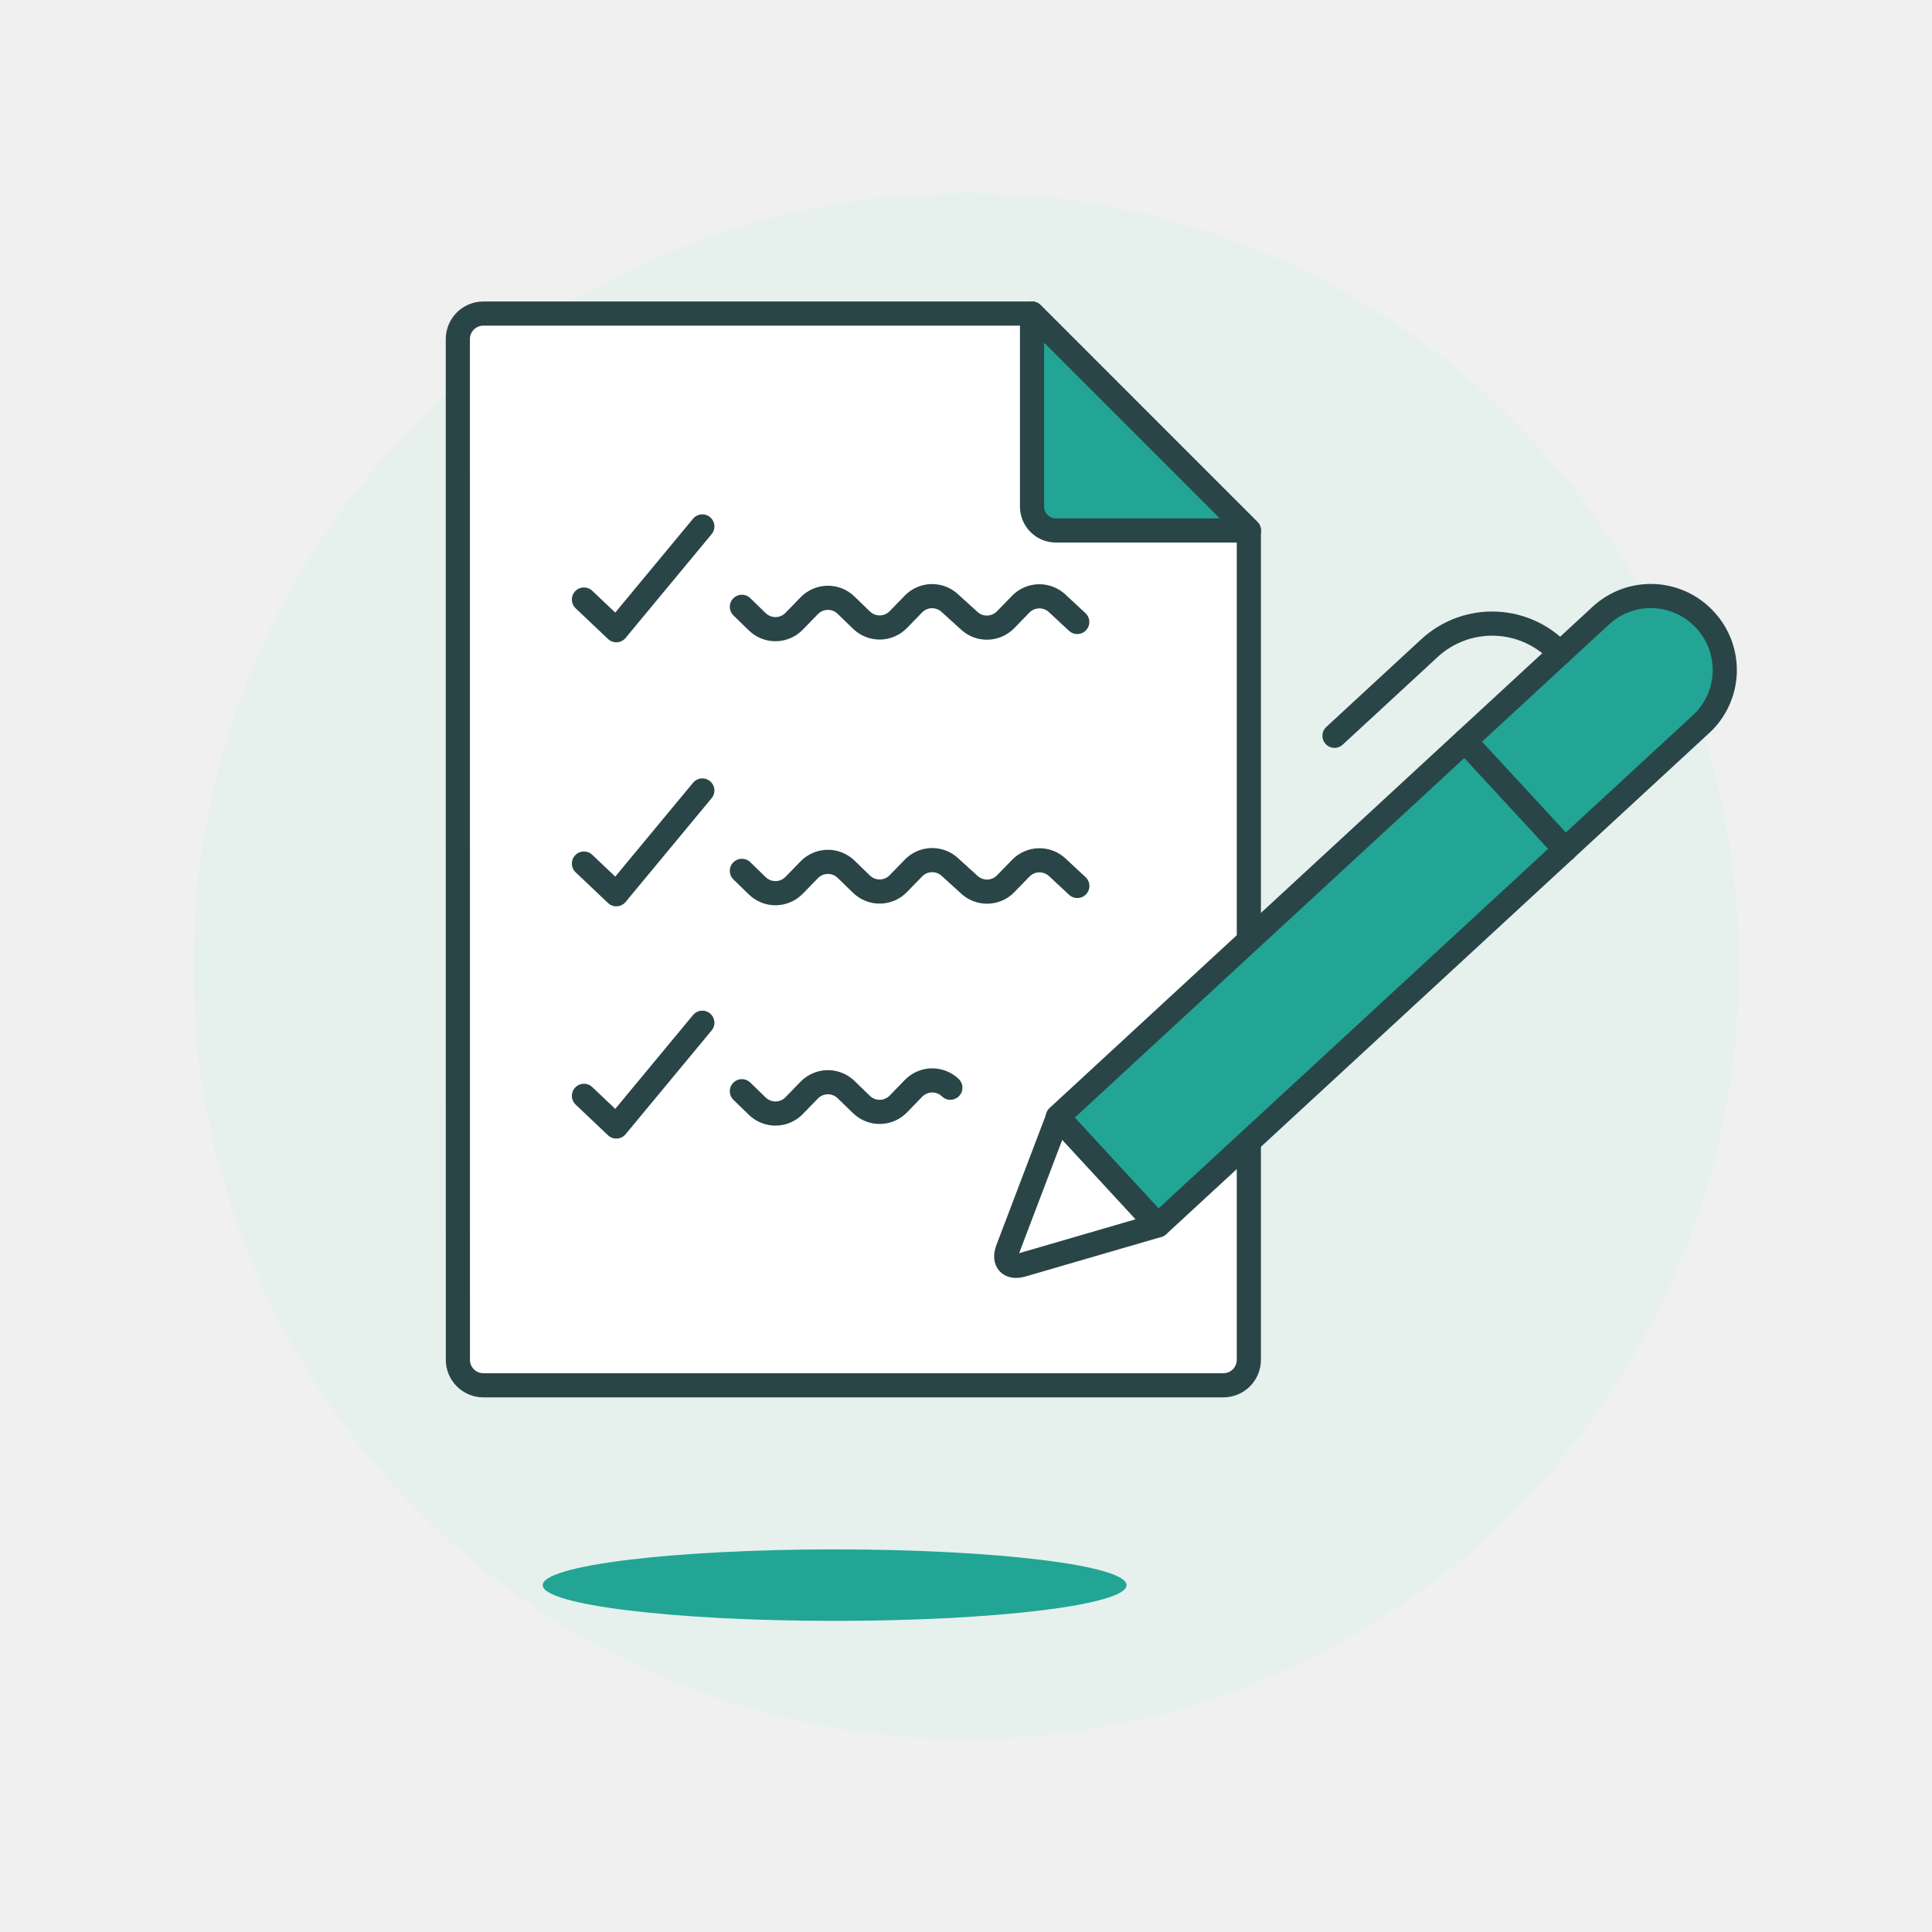
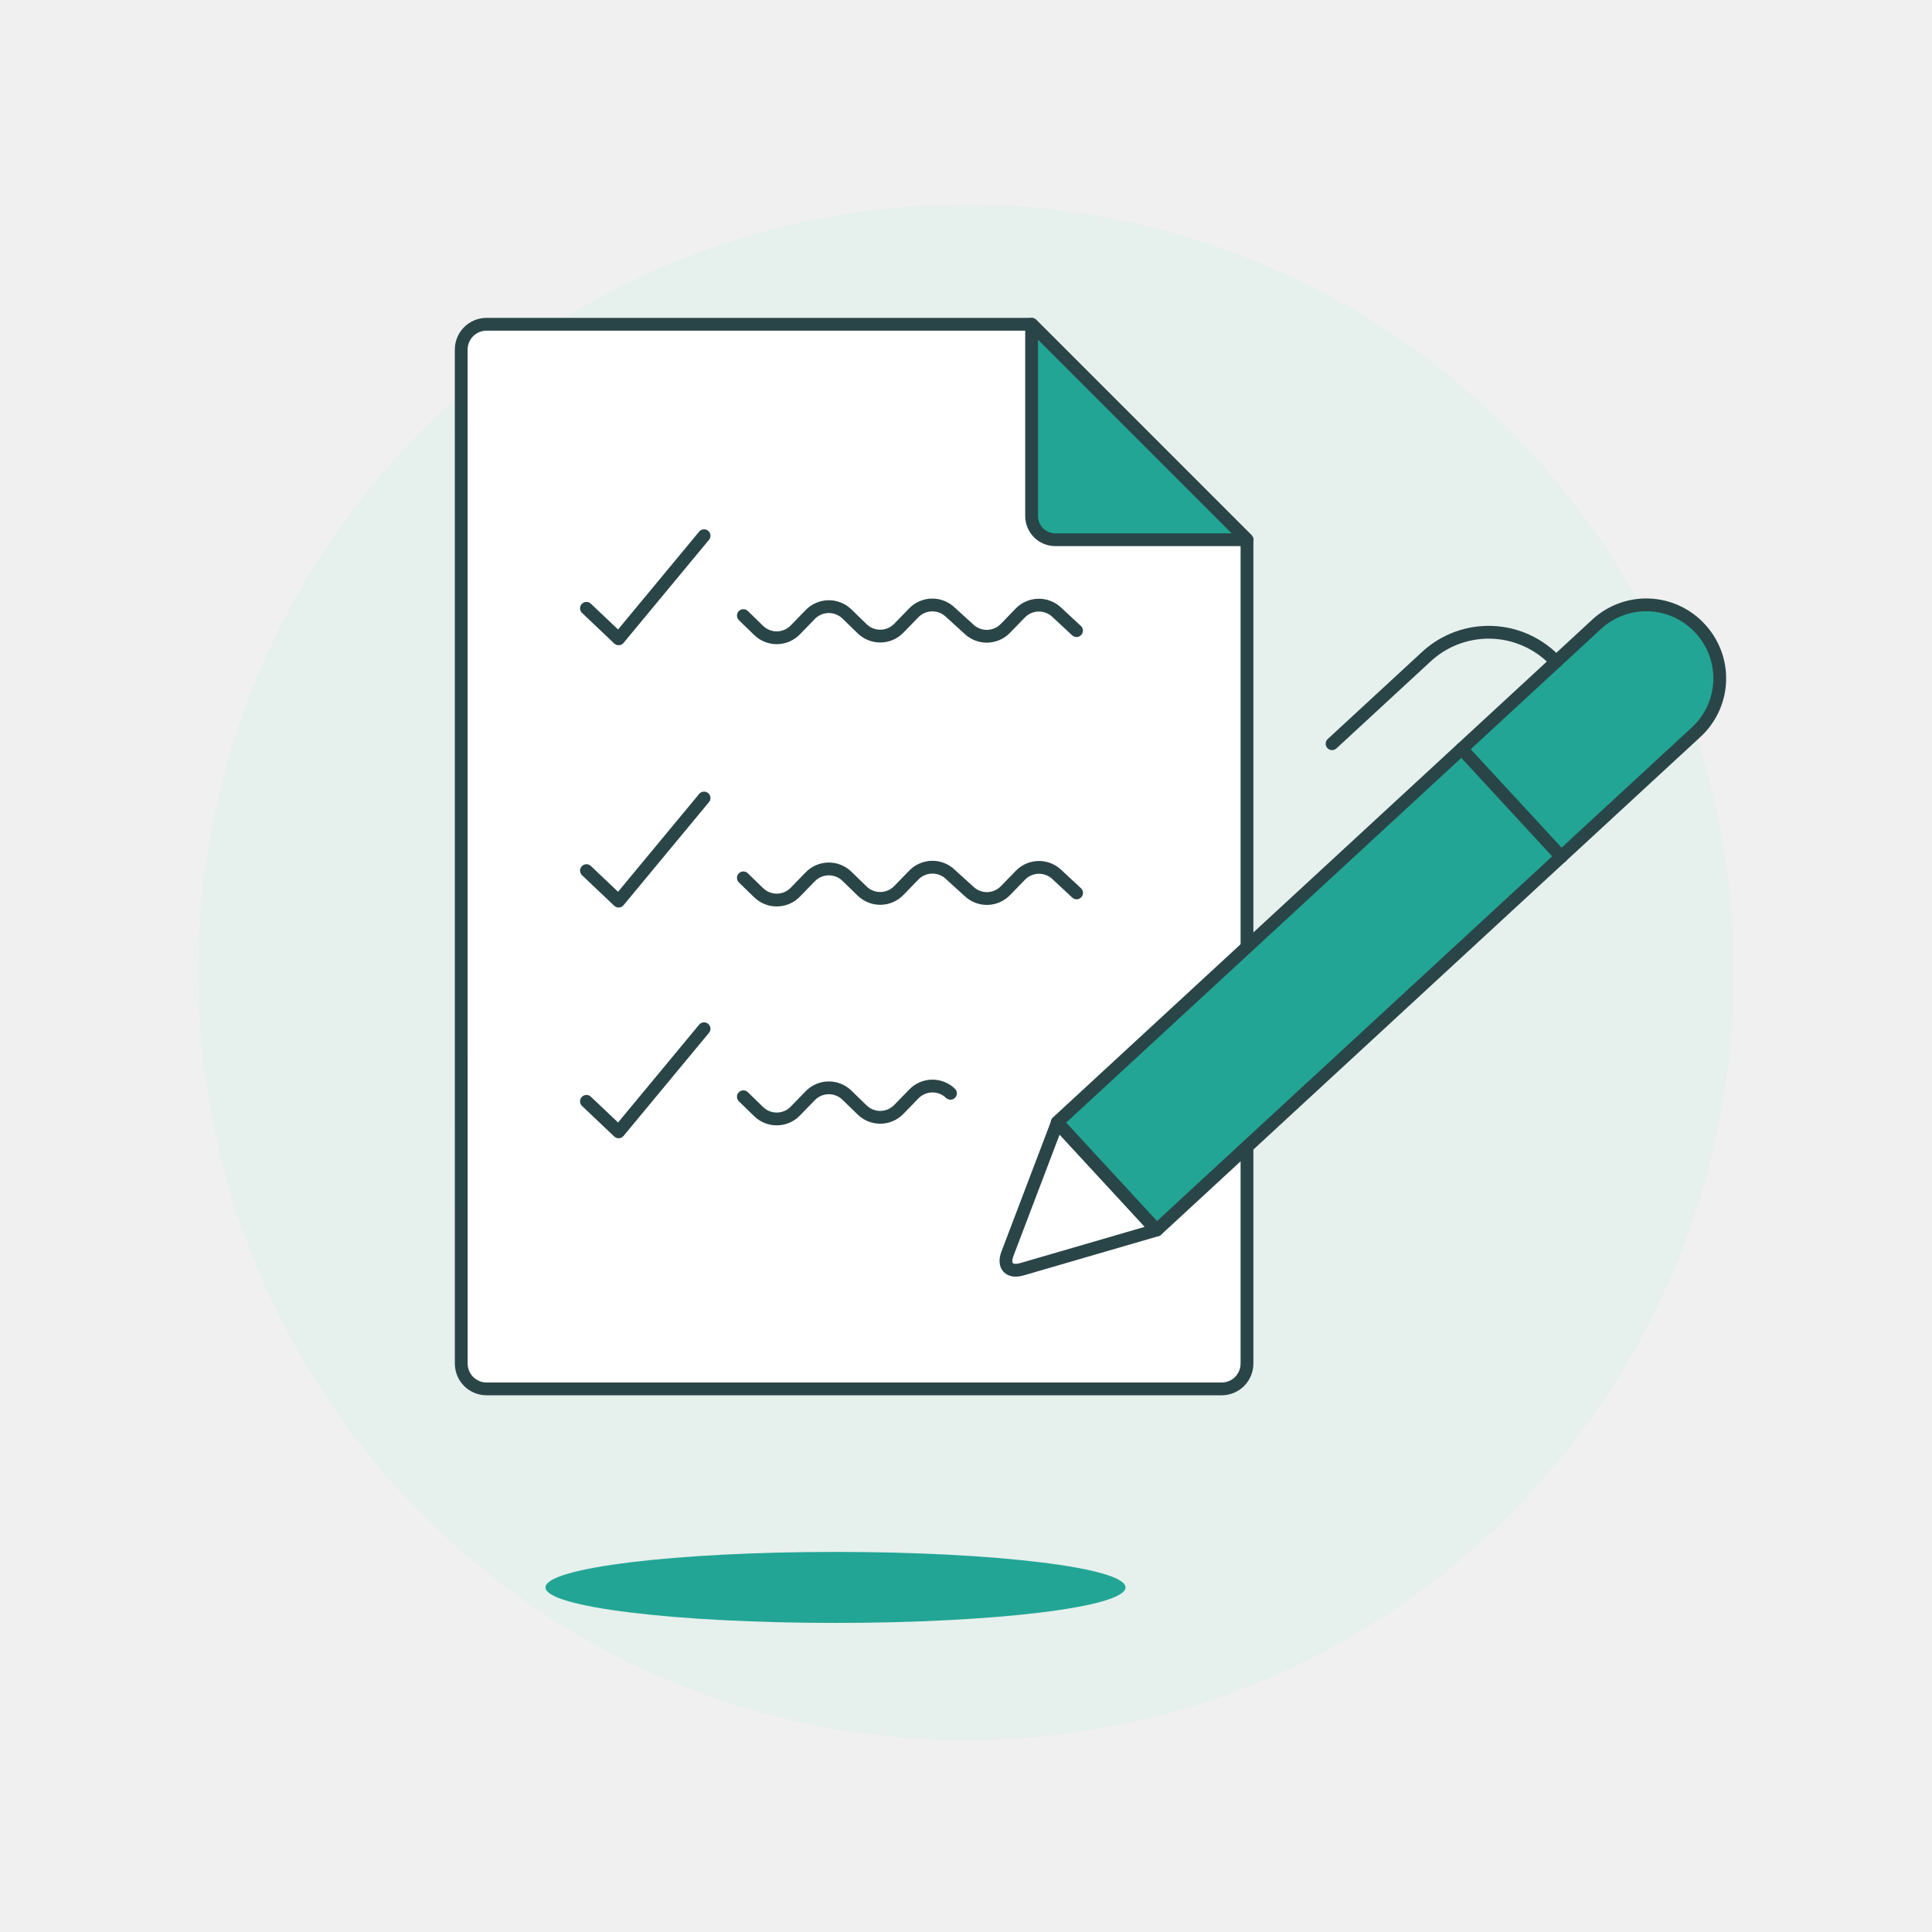
- <svg xmlns="http://www.w3.org/2000/svg" width="80" height="80" viewBox="0 0 80 80" fill="none">
-   <path d="M40 72C57.673 72 72 57.673 72 40C72 22.327 57.673 8 40 8C22.327 8 8 22.327 8 40C8 57.673 22.327 72 40 72Z" fill="#E6F0ED" />
-   <path d="M34.56 67.117C41.237 67.117 46.649 66.454 46.649 65.637C46.649 64.819 41.237 64.157 34.56 64.157C27.884 64.157 22.472 64.819 22.472 65.637C22.472 66.454 27.884 67.117 34.56 67.117Z" fill="#22A595" />
-   <path d="M18.96 56.306C18.959 56.444 18.987 56.582 19.04 56.71C19.093 56.838 19.171 56.955 19.269 57.053C19.367 57.151 19.483 57.229 19.611 57.282C19.739 57.335 19.877 57.362 20.016 57.362H50.656C50.936 57.362 51.205 57.251 51.403 57.053C51.601 56.855 51.712 56.586 51.712 56.306V21.966L42.734 12.984H20.014C19.734 12.984 19.465 13.096 19.267 13.294C19.069 13.492 18.958 13.761 18.958 14.041L18.96 56.306Z" fill="white" stroke="#2A4547" stroke-linecap="round" stroke-linejoin="round" />
-   <path d="M51.716 21.966H43.721C43.459 21.965 43.209 21.861 43.024 21.676C42.839 21.491 42.735 21.241 42.734 20.979V12.984L51.716 21.966Z" fill="#22A595" stroke="#2A4547" stroke-linecap="round" stroke-linejoin="round" />
-   <path d="M70.604 25.67C70.878 25.965 71.09 26.31 71.23 26.687C71.369 27.064 71.433 27.465 71.417 27.866C71.401 28.268 71.305 28.662 71.136 29.027C70.967 29.391 70.727 29.719 70.431 29.99L47.951 50.739H47.938L43.801 46.259V46.246L66.281 25.496C66.575 25.222 66.921 25.009 67.298 24.869C67.676 24.729 68.077 24.666 68.479 24.682C68.881 24.698 69.275 24.794 69.64 24.964C70.005 25.133 70.332 25.373 70.604 25.67Z" fill="#22A595" />
-   <path d="M60.663 30.684L64.813 35.18" stroke="#2A4547" stroke-linecap="round" stroke-linejoin="round" />
-   <path d="M55.259 30.468L59.192 26.836C59.561 26.495 59.994 26.231 60.465 26.057C60.937 25.884 61.437 25.805 61.939 25.825C62.441 25.845 62.934 25.963 63.39 26.174C63.846 26.385 64.256 26.683 64.596 27.052" stroke="#2A4547" stroke-linecap="round" stroke-linejoin="round" />
-   <path d="M47.941 50.742L42.325 52.376C41.803 52.527 41.535 52.236 41.727 51.729L43.807 46.261L47.941 50.742Z" fill="white" stroke="#2A4547" stroke-linecap="round" stroke-linejoin="round" />
-   <path d="M70.604 25.67C70.878 25.965 71.09 26.31 71.23 26.687C71.369 27.064 71.433 27.465 71.417 27.866C71.401 28.268 71.305 28.662 71.136 29.027C70.967 29.391 70.727 29.719 70.431 29.99L47.951 50.739H47.938L43.801 46.259V46.246L66.281 25.496C66.575 25.222 66.921 25.009 67.298 24.869C67.676 24.729 68.077 24.666 68.479 24.682C68.881 24.698 69.275 24.794 69.64 24.964C70.005 25.133 70.332 25.373 70.604 25.67Z" stroke="#2A4547" stroke-linecap="round" stroke-linejoin="round" />
-   <path d="M24.18 35.758L25.52 37.029L29.082 32.732" stroke="#2A4547" stroke-linecap="round" stroke-linejoin="round" />
-   <path d="M30.72 36.06L31.36 36.682C31.565 36.88 31.842 36.99 32.128 36.985C32.414 36.98 32.686 36.862 32.885 36.657L33.507 36.017C33.605 35.915 33.723 35.833 33.853 35.777C33.983 35.72 34.123 35.69 34.265 35.688C34.407 35.685 34.547 35.711 34.679 35.763C34.811 35.815 34.931 35.893 35.033 35.991L35.673 36.613C35.775 36.711 35.896 36.789 36.027 36.841C36.159 36.893 36.3 36.919 36.442 36.916C36.584 36.914 36.724 36.883 36.854 36.827C36.984 36.771 37.101 36.689 37.2 36.587L37.821 35.947C37.92 35.845 38.038 35.762 38.168 35.705C38.298 35.648 38.439 35.618 38.581 35.615C38.723 35.613 38.864 35.638 38.997 35.691C39.129 35.743 39.25 35.821 39.352 35.92L40.119 36.617C40.221 36.715 40.341 36.793 40.473 36.845C40.605 36.898 40.745 36.923 40.887 36.921C41.029 36.919 41.169 36.888 41.299 36.832C41.429 36.776 41.547 36.694 41.645 36.592L42.267 35.952C42.365 35.85 42.483 35.769 42.613 35.712C42.743 35.656 42.883 35.625 43.025 35.623C43.167 35.621 43.307 35.646 43.439 35.698C43.571 35.75 43.691 35.828 43.793 35.926L44.61 36.686" stroke="#2A4547" stroke-linecap="round" stroke-linejoin="round" />
-   <path d="M24.18 24.825L25.52 26.096L29.082 21.798" stroke="#2A4547" stroke-linecap="round" stroke-linejoin="round" />
-   <path d="M30.72 25.127L31.36 25.749C31.462 25.847 31.582 25.925 31.714 25.977C31.845 26.029 31.986 26.055 32.128 26.052C32.27 26.05 32.409 26.019 32.539 25.963C32.669 25.907 32.787 25.825 32.885 25.723L33.507 25.083C33.605 24.981 33.723 24.9 33.853 24.843C33.983 24.787 34.123 24.756 34.265 24.754C34.407 24.752 34.547 24.777 34.679 24.829C34.811 24.881 34.931 24.959 35.033 25.058L35.673 25.679C35.775 25.778 35.896 25.855 36.027 25.907C36.159 25.959 36.3 25.985 36.442 25.983C36.584 25.98 36.724 25.95 36.854 25.893C36.984 25.837 37.101 25.755 37.2 25.654L37.821 25.014C38.02 24.808 38.293 24.69 38.579 24.685C38.866 24.681 39.142 24.79 39.348 24.989L40.115 25.686C40.321 25.884 40.597 25.994 40.883 25.989C41.169 25.984 41.442 25.866 41.641 25.661L42.263 25.021C42.361 24.919 42.479 24.837 42.609 24.781C42.739 24.724 42.879 24.694 43.021 24.692C43.163 24.689 43.303 24.715 43.435 24.767C43.567 24.819 43.688 24.897 43.789 24.995L44.606 25.755" stroke="#2A4547" stroke-linecap="round" stroke-linejoin="round" />
-   <path d="M24.18 45.376L25.52 46.647L29.082 42.349" stroke="#2A4547" stroke-linecap="round" stroke-linejoin="round" />
-   <path d="M30.72 45.185L31.36 45.806C31.462 45.905 31.582 45.982 31.714 46.034C31.845 46.086 31.986 46.112 32.128 46.11C32.27 46.107 32.409 46.077 32.539 46.02C32.669 45.964 32.787 45.883 32.885 45.781L33.507 45.141C33.706 44.935 33.979 44.817 34.265 44.812C34.551 44.808 34.828 44.917 35.033 45.116L35.673 45.737C35.775 45.836 35.896 45.913 36.027 45.966C36.159 46.018 36.3 46.043 36.442 46.041C36.584 46.038 36.724 46.008 36.854 45.952C36.984 45.895 37.101 45.814 37.2 45.712L37.821 45.072C37.919 44.969 38.037 44.886 38.167 44.829C38.297 44.772 38.438 44.741 38.58 44.737C38.722 44.735 38.864 44.76 38.996 44.812C39.128 44.864 39.249 44.941 39.352 45.04" stroke="#2A4547" stroke-linecap="round" stroke-linejoin="round" />
+ <svg xmlns="http://www.w3.org/2000/svg" width="151" height="151" viewBox="0 0 151 151" fill="none">
+   <path d="M75.5 135.999C108.637 135.999 135.5 109.136 135.5 75.999C135.5 42.862 108.637 15.999 75.5 15.999C42.363 15.999 15.5 42.862 15.5 75.999C15.5 109.136 42.363 135.999 75.5 135.999Z" fill="#E6F0ED" />
+   <path d="M65.3 126.843C77.819 126.843 87.967 125.6 87.967 124.068C87.967 122.535 77.819 121.293 65.3 121.293C52.782 121.293 42.634 122.535 42.634 124.068C42.634 125.6 52.782 126.843 65.3 126.843Z" fill="#22A595" />
+   <path d="M36.05 106.572C36.05 106.832 36.101 107.089 36.2 107.33C36.3 107.57 36.445 107.789 36.629 107.973C36.813 108.157 37.032 108.303 37.272 108.402C37.512 108.502 37.77 108.553 38.03 108.553H95.48C96.005 108.553 96.51 108.344 96.881 107.973C97.253 107.601 97.461 107.097 97.461 106.572V42.184L80.627 25.344H38.027C37.502 25.344 36.998 25.553 36.627 25.924C36.255 26.296 36.047 26.8 36.047 27.325L36.05 106.572Z" fill="white" stroke="#2A4547" stroke-linecap="round" stroke-linejoin="round" />
+   <path d="M97.467 42.184H82.477C81.986 42.182 81.517 41.987 81.17 41.641C80.824 41.294 80.629 40.825 80.627 40.335V25.344L97.467 42.184Z" fill="#22A595" stroke="#2A4547" stroke-linecap="round" stroke-linejoin="round" />
+   <path d="M132.883 49.131C133.396 49.683 133.795 50.331 134.056 51.038C134.318 51.744 134.437 52.495 134.407 53.248C134.377 54.001 134.198 54.741 133.881 55.424C133.564 56.108 133.114 56.722 132.559 57.231L90.409 96.135H90.383L82.627 87.735V87.71L124.777 48.804C125.329 48.29 125.977 47.891 126.685 47.629C127.392 47.367 128.144 47.248 128.898 47.278C129.652 47.308 130.392 47.488 131.076 47.806C131.76 48.124 132.374 48.574 132.883 49.131Z" fill="#22A595" />
+   <path d="M114.243 58.531L122.024 66.961" stroke="#2A4547" stroke-linecap="round" stroke-linejoin="round" />
+   <path d="M104.111 58.127L111.487 51.317C112.179 50.678 112.99 50.182 113.873 49.856C114.757 49.531 115.696 49.383 116.637 49.421C117.578 49.458 118.502 49.681 119.357 50.076C120.212 50.47 120.981 51.03 121.619 51.722" stroke="#2A4547" stroke-linecap="round" stroke-linejoin="round" />
+   <path d="M90.389 96.14L79.859 99.204C78.881 99.488 78.379 98.942 78.739 97.991L82.639 87.738L90.389 96.14Z" fill="white" stroke="#2A4547" stroke-linecap="round" stroke-linejoin="round" />
+   <path d="M132.883 49.131C133.396 49.683 133.795 50.331 134.056 51.038C134.318 51.744 134.437 52.495 134.407 53.248C134.377 54.001 134.198 54.741 133.881 55.424C133.564 56.108 133.114 56.722 132.559 57.231L90.409 96.135H90.383L82.627 87.735V87.71L124.777 48.804C125.329 48.29 125.977 47.891 126.685 47.629C127.392 47.367 128.144 47.248 128.898 47.278C129.652 47.308 130.392 47.488 131.076 47.806C131.76 48.124 132.374 48.574 132.883 49.131Z" stroke="#2A4547" stroke-linecap="round" stroke-linejoin="round" />
+   <path d="M45.836 68.045L48.35 70.429L55.028 62.371" stroke="#2A4547" stroke-linecap="round" stroke-linejoin="round" />
+   <path d="M58.1 68.611L59.3 69.777C59.685 70.15 60.203 70.355 60.739 70.346C61.276 70.337 61.787 70.116 62.16 69.73L63.326 68.53C63.51 68.339 63.731 68.186 63.975 68.08C64.219 67.975 64.481 67.918 64.747 67.913C65.013 67.909 65.276 67.957 65.524 68.054C65.771 68.152 65.997 68.297 66.188 68.482L67.388 69.648C67.579 69.833 67.804 69.978 68.052 70.076C68.299 70.173 68.563 70.221 68.829 70.217C69.094 70.212 69.357 70.155 69.601 70.05C69.844 69.944 70.065 69.791 70.25 69.6L71.415 68.4C71.6 68.207 71.821 68.053 72.065 67.947C72.31 67.84 72.573 67.782 72.839 67.778C73.106 67.773 73.371 67.821 73.619 67.919C73.867 68.017 74.093 68.163 74.285 68.349L75.723 69.655C75.914 69.84 76.139 69.986 76.387 70.084C76.634 70.182 76.898 70.23 77.164 70.226C77.43 70.221 77.692 70.165 77.936 70.059C78.18 69.953 78.4 69.8 78.585 69.609L79.751 68.409C79.935 68.218 80.156 68.065 80.4 67.959C80.644 67.853 80.906 67.796 81.172 67.792C81.438 67.787 81.701 67.835 81.949 67.933C82.196 68.031 82.422 68.176 82.613 68.361L84.144 69.786" stroke="#2A4547" stroke-linecap="round" stroke-linejoin="round" />
+   <path d="M45.836 47.545L48.35 49.929L55.028 41.871" stroke="#2A4547" stroke-linecap="round" stroke-linejoin="round" />
+   <path d="M58.1 48.112L59.3 49.277C59.491 49.462 59.716 49.608 59.963 49.705C60.21 49.803 60.474 49.851 60.74 49.846C61.006 49.842 61.268 49.785 61.511 49.679C61.755 49.573 61.976 49.42 62.16 49.229L63.326 48.029C63.51 47.838 63.731 47.685 63.975 47.58C64.219 47.474 64.481 47.417 64.747 47.412C65.013 47.408 65.276 47.456 65.524 47.554C65.771 47.651 65.997 47.797 66.188 47.981L67.388 49.147C67.579 49.332 67.804 49.477 68.052 49.575C68.299 49.672 68.563 49.72 68.829 49.716C69.094 49.711 69.357 49.655 69.601 49.549C69.844 49.443 70.065 49.29 70.25 49.099L71.415 47.899C71.789 47.513 72.3 47.292 72.837 47.283C73.373 47.275 73.891 47.479 74.277 47.852L75.716 49.159C76.101 49.532 76.62 49.737 77.156 49.728C77.693 49.719 78.204 49.498 78.578 49.112L79.743 47.912C79.928 47.721 80.148 47.568 80.392 47.462C80.636 47.357 80.898 47.3 81.164 47.295C81.43 47.291 81.694 47.339 81.941 47.437C82.189 47.534 82.414 47.68 82.605 47.864L84.137 49.289" stroke="#2A4547" stroke-linecap="round" stroke-linejoin="round" />
+   <path d="M45.836 86.079L48.35 88.462L55.028 80.404" stroke="#2A4547" stroke-linecap="round" stroke-linejoin="round" />
+   <path d="M58.1 85.72L59.3 86.886C59.491 87.071 59.716 87.216 59.963 87.314C60.21 87.411 60.474 87.459 60.74 87.455C61.006 87.45 61.268 87.394 61.511 87.288C61.755 87.182 61.976 87.029 62.16 86.838L63.326 85.638C63.699 85.252 64.21 85.031 64.747 85.022C65.284 85.014 65.802 85.218 66.188 85.591L67.388 86.757C67.579 86.942 67.804 87.087 68.052 87.185C68.299 87.282 68.563 87.33 68.829 87.326C69.094 87.321 69.357 87.265 69.601 87.159C69.844 87.053 70.065 86.9 70.25 86.709L71.415 85.509C71.599 85.316 71.82 85.161 72.064 85.053C72.308 84.946 72.571 84.888 72.837 84.882C73.104 84.876 73.369 84.924 73.618 85.021C73.866 85.118 74.093 85.264 74.285 85.449" stroke="#2A4547" stroke-linecap="round" stroke-linejoin="round" />
</svg>
